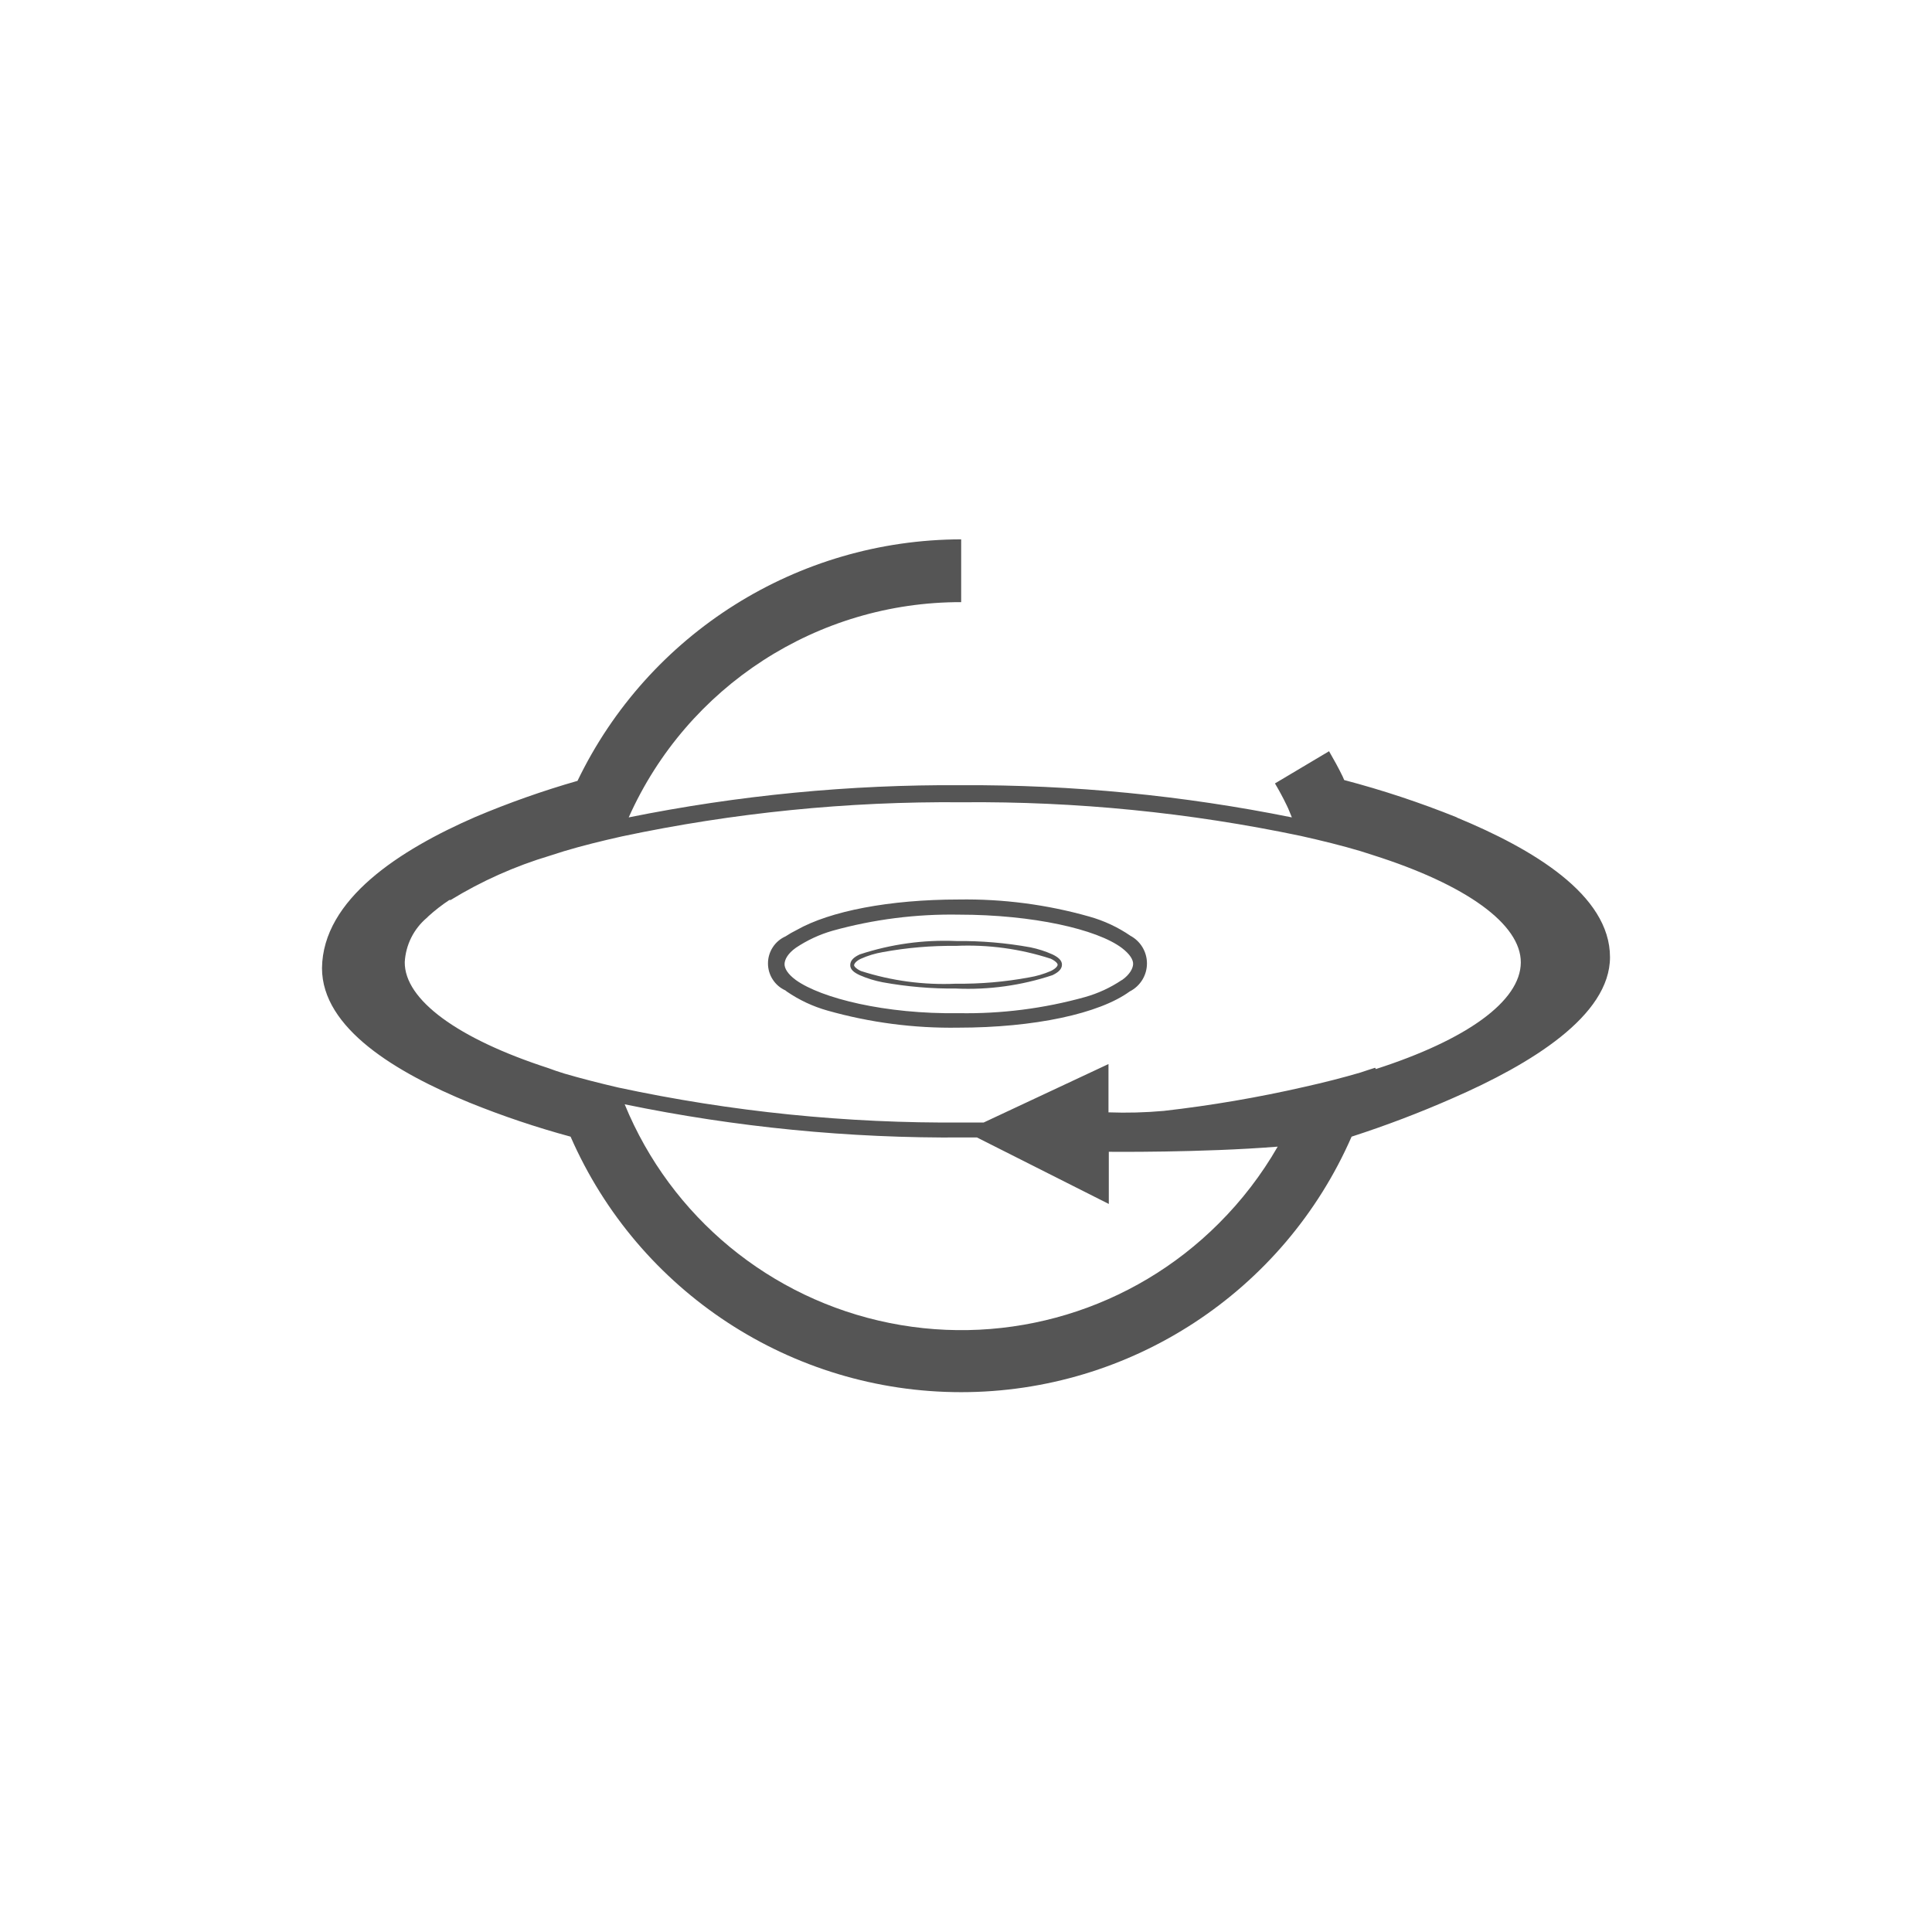
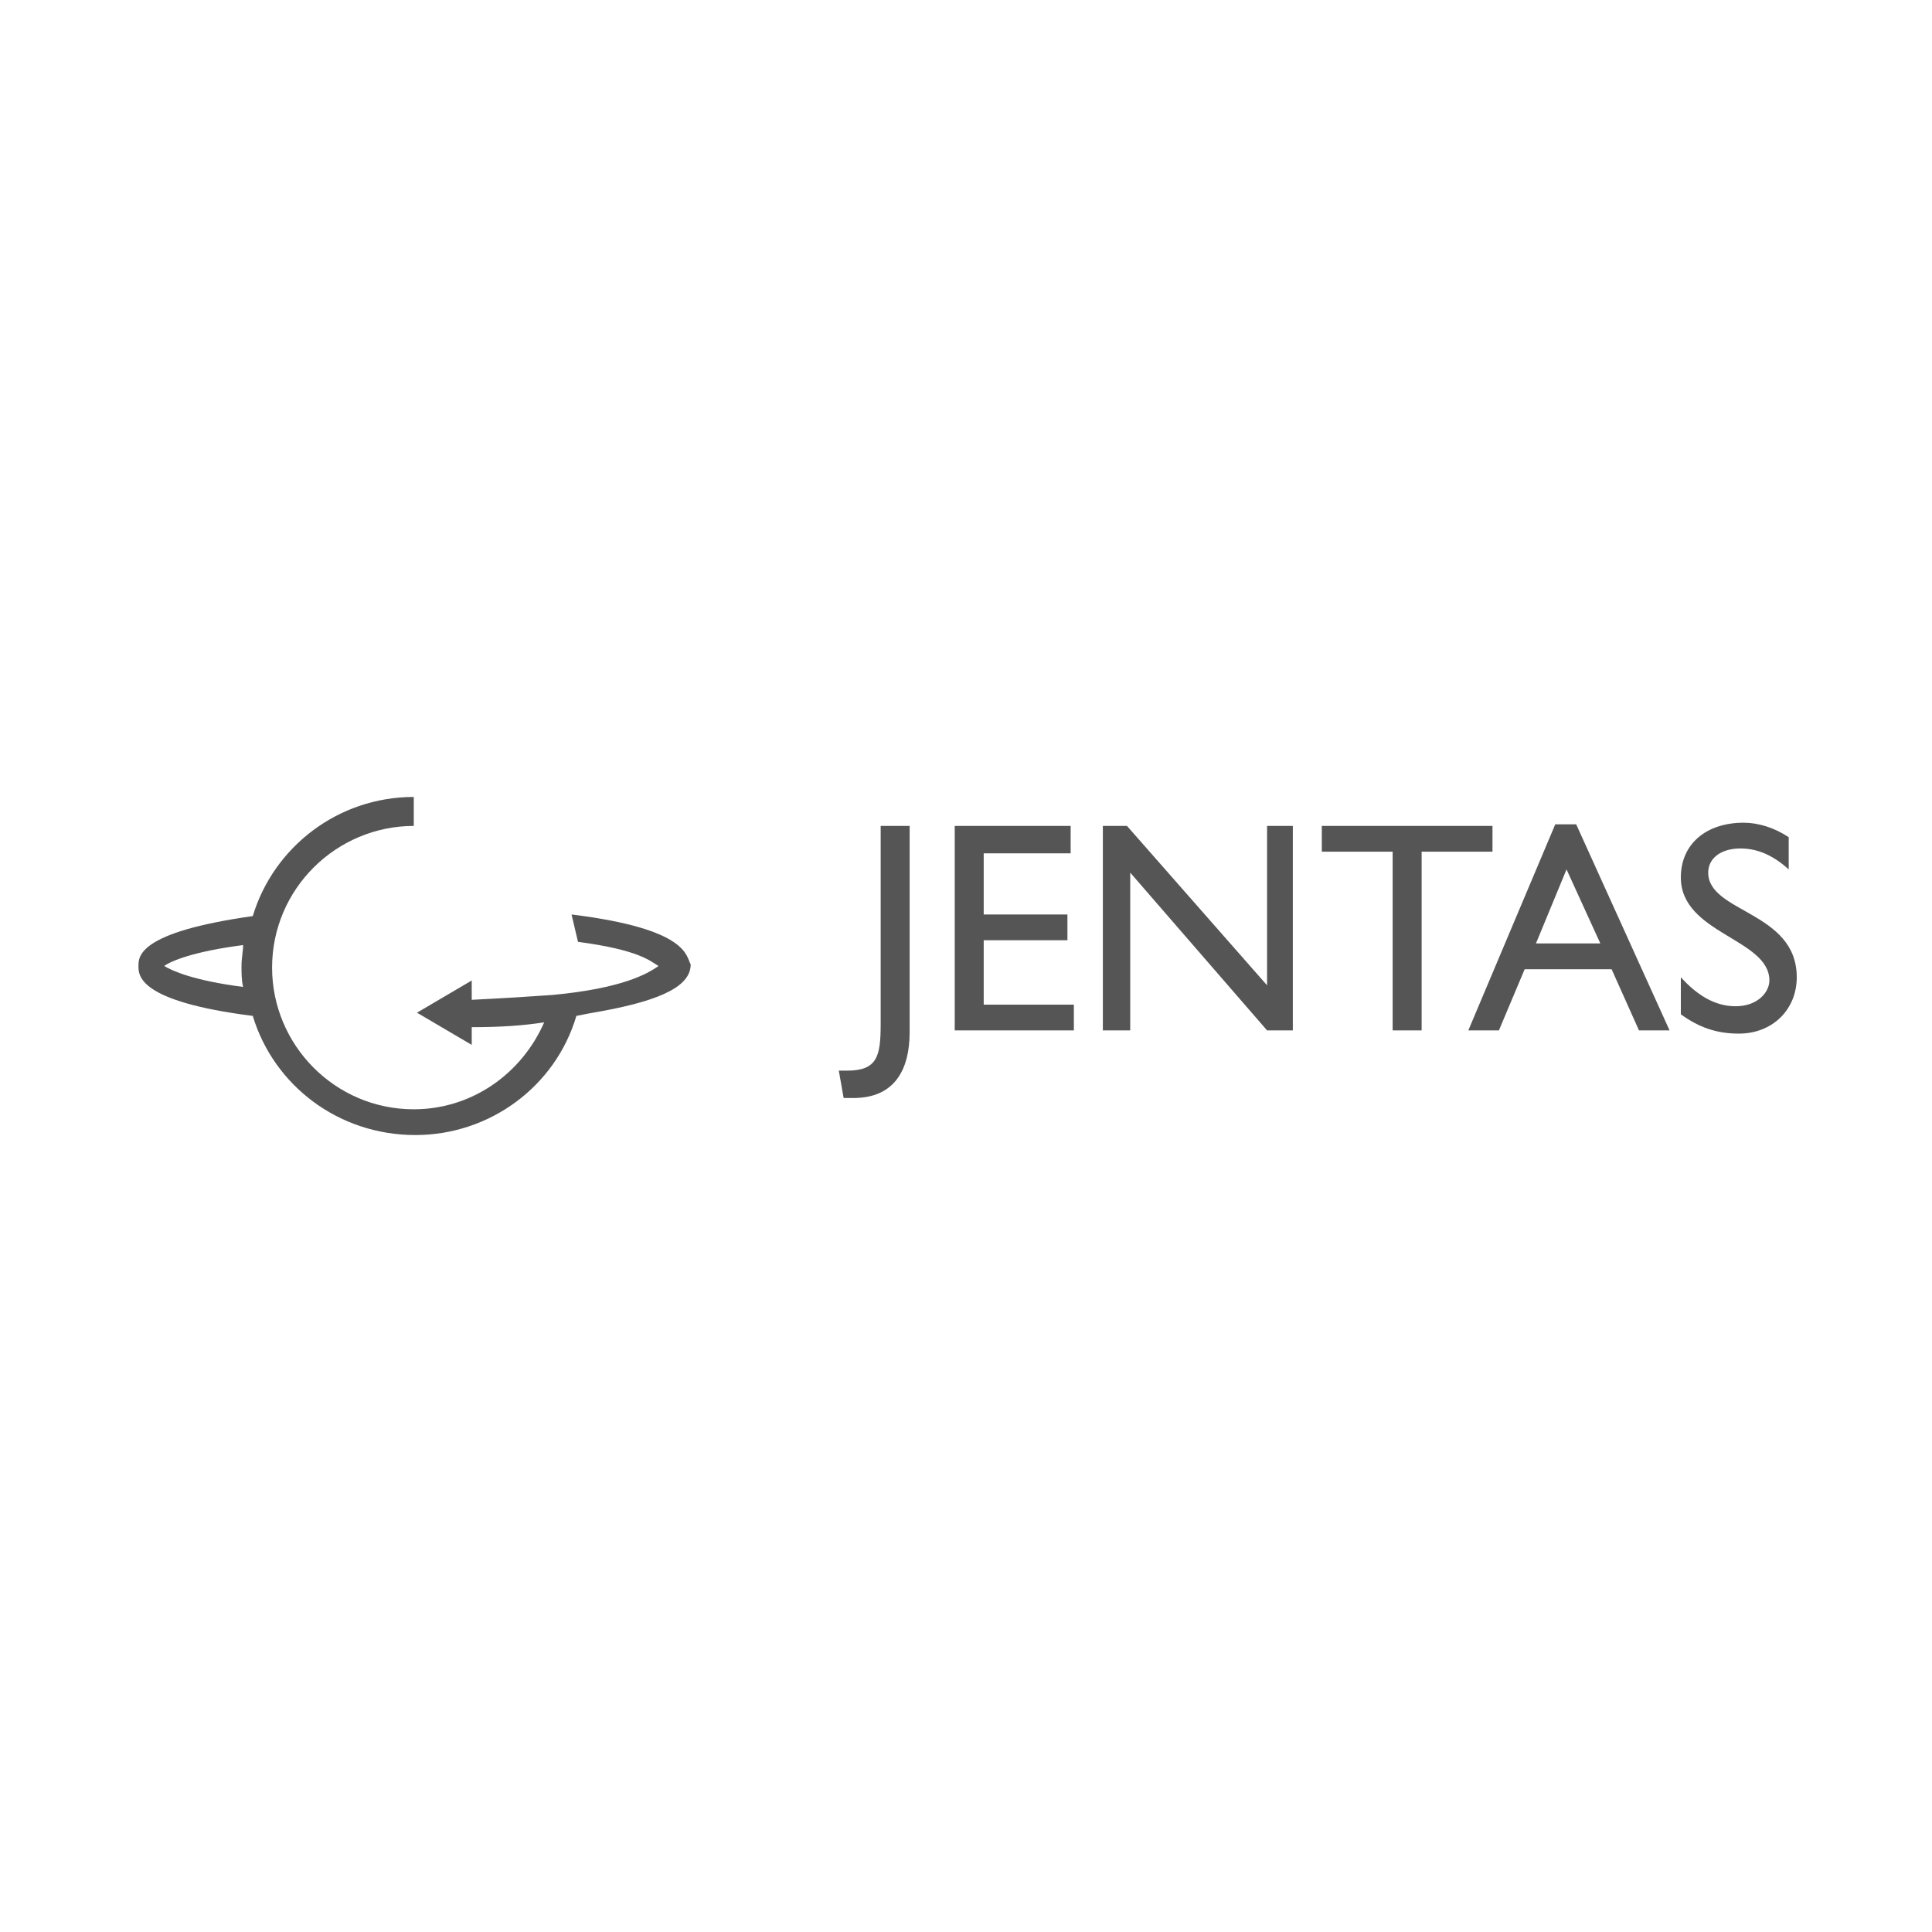
- <svg xmlns="http://www.w3.org/2000/svg" viewBox="0 0 120 120">
-   <g id="Layer_1" data-name="Layer 1">
-     <rect width="120" height="120" style="fill:none" />
-   </g>
-   <g id="Layer_2" data-name="Layer 2">
-     <path d="M69.68,60.87a7.94,7.94,0,0,1-2.29,1.06,27.42,27.42,0,0,1-7.84,1C55,63,51,62,49.43,60.87c-.52-.38-.71-.74-.7-1s.18-.63.7-1a8.13,8.13,0,0,1,2.28-1.06,27.51,27.51,0,0,1,7.84-1c4.61,0,8.59.91,10.13,2.07.51.39.71.74.7,1s-.19.64-.7,1m.53-2.76a8.66,8.66,0,0,0-2.55-1.19,28.09,28.09,0,0,0-8.11-1.06c-4.3,0-8,.72-10.06,1.89a6.47,6.47,0,0,0-.7.4,1.84,1.84,0,0,0,0,3.36l0,0,.07.06a8.59,8.59,0,0,0,2.54,1.19,28.19,28.19,0,0,0,8.11,1.06c4.74,0,8.77-.87,10.66-2.25a1.95,1.95,0,0,0,0-3.48" transform="translate(0 0)" style="fill:#555" />
-     <path d="M85.41,66.32c-.31.09-.6.2-.92.3h0c-1.09.32-2.27.62-3.48.89A79.56,79.56,0,0,1,72.28,69a27.35,27.35,0,0,1-3.43.09l0-3-7.75,3.63-1.32,0a97.91,97.91,0,0,1-21.37-2.17c-1.16-.27-2.3-.56-3.36-.87-.37-.11-.7-.23-1-.34-5.61-1.82-8.93-4.24-8.91-6.58A3.88,3.88,0,0,1,26.52,57l.1-.1a10.9,10.9,0,0,1,1.29-1l.08,0a26.21,26.21,0,0,1,6.16-2.75l.88-.28c1.13-.34,2.35-.64,3.6-.92a97.74,97.74,0,0,1,21.09-2.12h.07a98.1,98.1,0,0,1,21,2.09c1.3.29,2.56.6,3.73.95l.75.24c5.78,1.83,9.21,4.29,9.19,6.68s-3.35,4.79-9,6.61M75.69,76A22.6,22.6,0,0,1,38.8,68.59a99.83,99.83,0,0,0,21,2.06h.88l8.19,4.13V71.54s5.76.06,10.49-.32A22.76,22.76,0,0,1,75.69,76m14.8-25.23a58.63,58.63,0,0,0-7-2.32,1.89,1.89,0,0,0-.09-.21c-.26-.54-.55-1.06-.85-1.58l-3.36,2c.26.44.5.88.72,1.34.13.25.22.52.33.77a101.22,101.22,0,0,0-20.52-2,101.07,101.07,0,0,0-20.67,2A22.56,22.56,0,0,1,59.7,37.4V33.5a26.5,26.5,0,0,0-23.83,15,55.68,55.68,0,0,0-6.34,2.24c-4.71,2.05-9.48,5.12-9.53,9.39v0c0,3.75,4.63,6.5,9.17,8.36a55,55,0,0,0,6.27,2.11,26.47,26.47,0,0,0,48.51,0,65.86,65.86,0,0,0,6.28-2.39C95.07,66.1,100,63.1,100,59.45v0h0c0-3.88-4.82-6.73-9.51-8.67" transform="translate(0 0)" style="fill:#555" />
-     <path d="M65.69,59.93c0,.07-.11.23-.42.38a5.77,5.77,0,0,1-1.36.4,23.44,23.44,0,0,1-4.54.39,16.82,16.82,0,0,1-5.9-.79c-.32-.15-.44-.31-.42-.38s.1-.23.42-.38a5.61,5.61,0,0,1,1.35-.41,23.63,23.63,0,0,1,4.55-.39,16.61,16.61,0,0,1,5.9.8c.31.15.43.3.42.38M59.37,61.4a16.61,16.61,0,0,0,6-.83c.33-.16.58-.35.59-.64s-.26-.49-.59-.65A6.61,6.61,0,0,0,64,58.84a24.27,24.27,0,0,0-4.6-.39,16.8,16.8,0,0,0-6,.83c-.34.16-.58.35-.59.65s.25.48.59.64a6.68,6.68,0,0,0,1.42.44,24.31,24.31,0,0,0,4.61.39" transform="translate(0 0)" style="fill:#555" />
+ <svg xmlns="http://www.w3.org/2000/svg" version="1.1" id="Lag_1" x="0px" y="0px" viewBox="0 0 120 120" style="enable-background:new 0 0 120 120;" xml:space="preserve">
+   <style type="text/css">
+ 	.st0{fill:#555555;}
+ </style>
+   <g>
+     <path class="st0" d="M111.1,52c-0.9-0.6-1.9-0.9-2.8-0.9c-2.3,0-3.9,1.3-3.9,3.4c0,3.5,5.5,3.8,5.5,6.4c0,0.7-0.7,1.6-2.1,1.6   c-1.3,0-2.4-0.7-3.4-1.8V63c1.1,0.8,2.2,1.2,3.6,1.2c2.1,0,3.6-1.5,3.6-3.5c0-4.1-5.5-4-5.5-6.5c0-0.9,0.8-1.5,2-1.5   c0.9,0,1.9,0.3,3,1.3V52z M97.3,54l2.1,4.6h-4L97.3,54z M97.9,51.2h-1.3L91.2,64h1.9l1.6-3.8h5.4l1.7,3.8h1.9L97.9,51.2z    M92.7,51.3H82.1v1.6h4.4V64h1.8V52.9h4.4V51.3z M80.4,51.3h-1.7v9.9L70,51.3h-1.5V64h1.7v-9.8l8.5,9.8h1.6V51.3z M66.5,51.3h-7.2   V64h7.4v-1.6h-5.6v-4h5.2v-1.6h-5.2v-3.8h5.4V51.3z M56.5,51.3h-1.8v12.3c0,2-0.2,2.9-2.1,2.9h-0.5l0.3,1.7c0.2,0,0.3,0,0.6,0   c2.6,0,3.5-1.8,3.5-4.1V51.3z" />
+     <g>
+       <path class="st0" d="M10.2,60c0.4-0.3,1.8-0.9,4.9-1.3C15.1,59.1,15,59.5,15,60c0,0.4,0,0.9,0.1,1.3C12,60.9,10.7,60.3,10.2,60     M35.5,56.8l0.4,1.7c3.8,0.5,4.5,1.2,5,1.5c-0.7,0.5-2.3,1.4-6.6,1.8c-1.4,0.1-3,0.2-5,0.3v-1.2l-3.4,2l3.4,2v-1.1    c1.8,0,3.2-0.1,4.5-0.3c-1.4,3.2-4.5,5.4-8.1,5.4c-4.9,0-8.8-4-8.8-8.8c0-4.9,4-8.8,8.8-8.8v-0.9v-0.9c-4.7,0-8.7,3.1-10,7.4    c-7.1,1-7.1,2.5-7.1,3.1c0,0.6,0,2.2,7.1,3.1c1.3,4.3,5.3,7.4,10.1,7.4c4.6,0,8.7-3,10-7.4c0.5-0.1,1-0.2,1.6-0.3    c3.8-0.7,5.5-1.6,5.5-2.9C42.6,59.4,42.8,57.7,35.5,56.8" />
+     </g>
  </g>
</svg>
